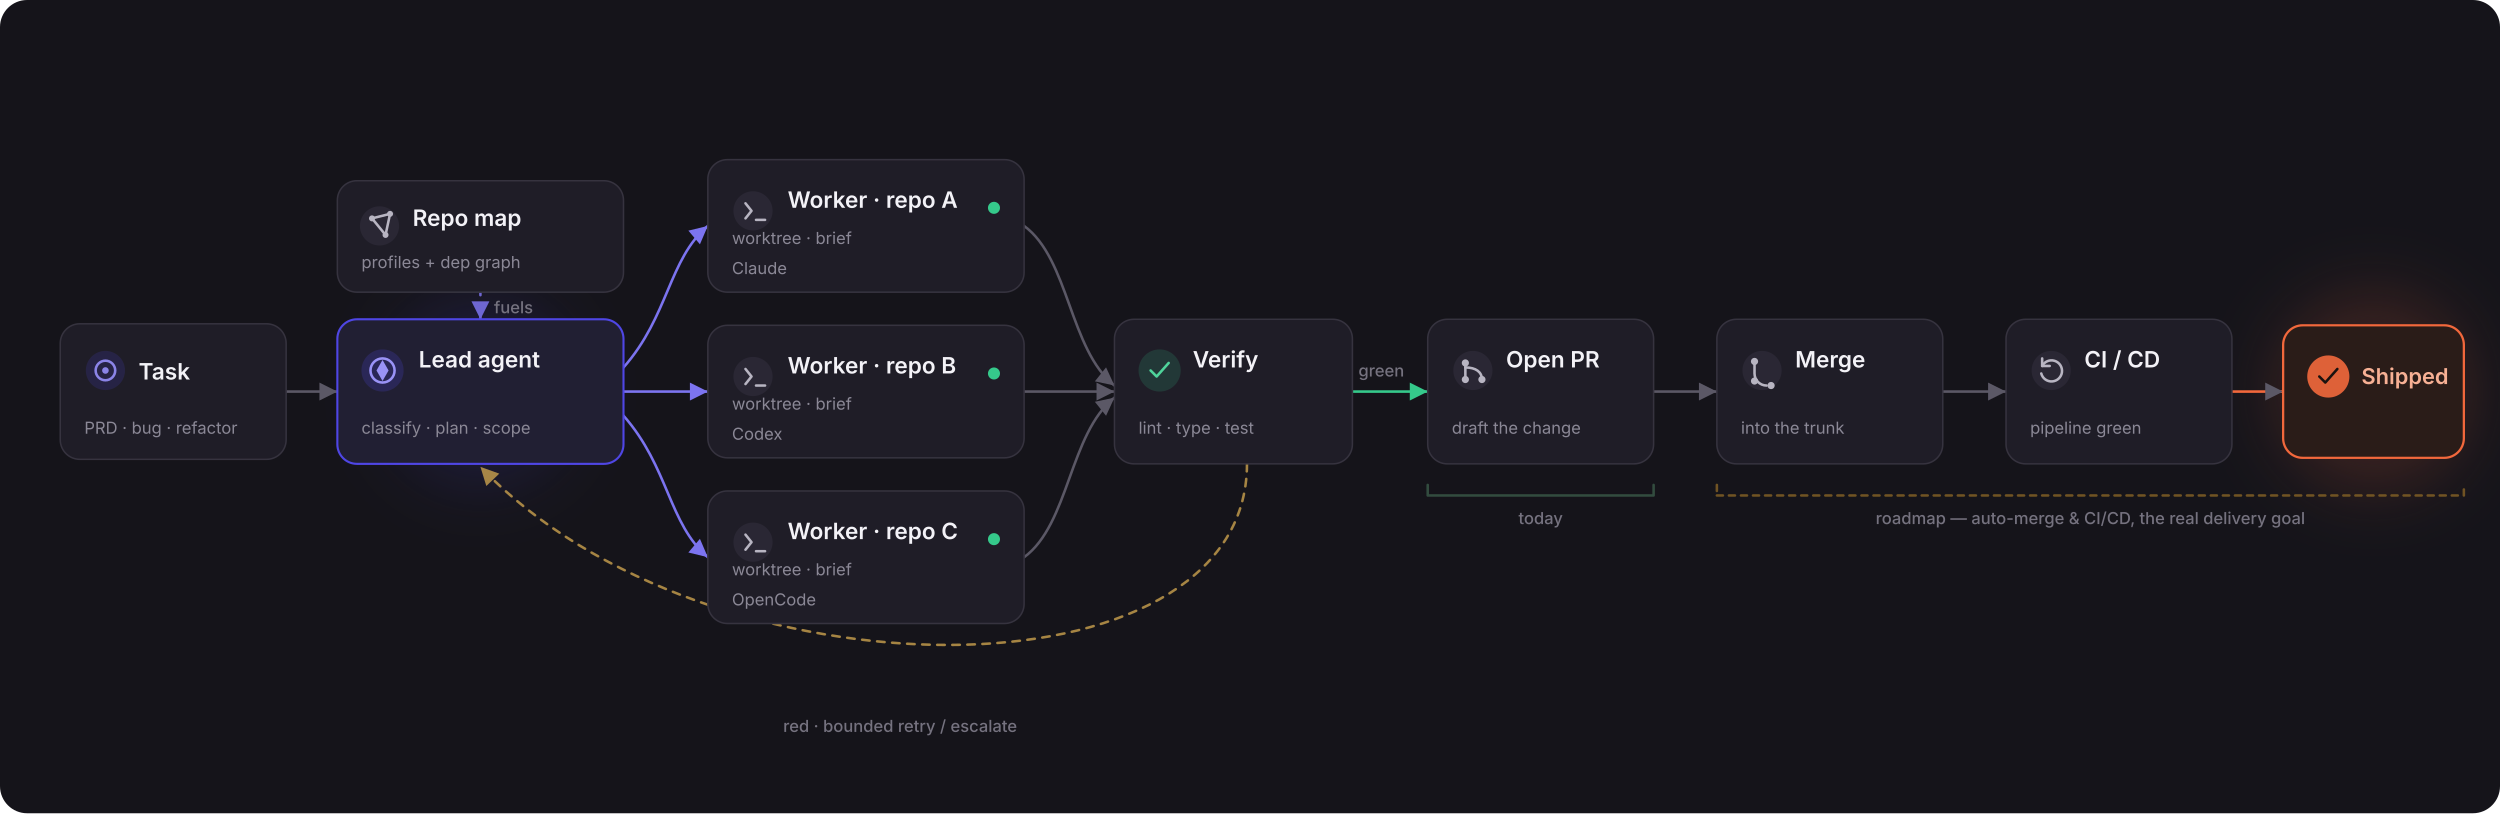
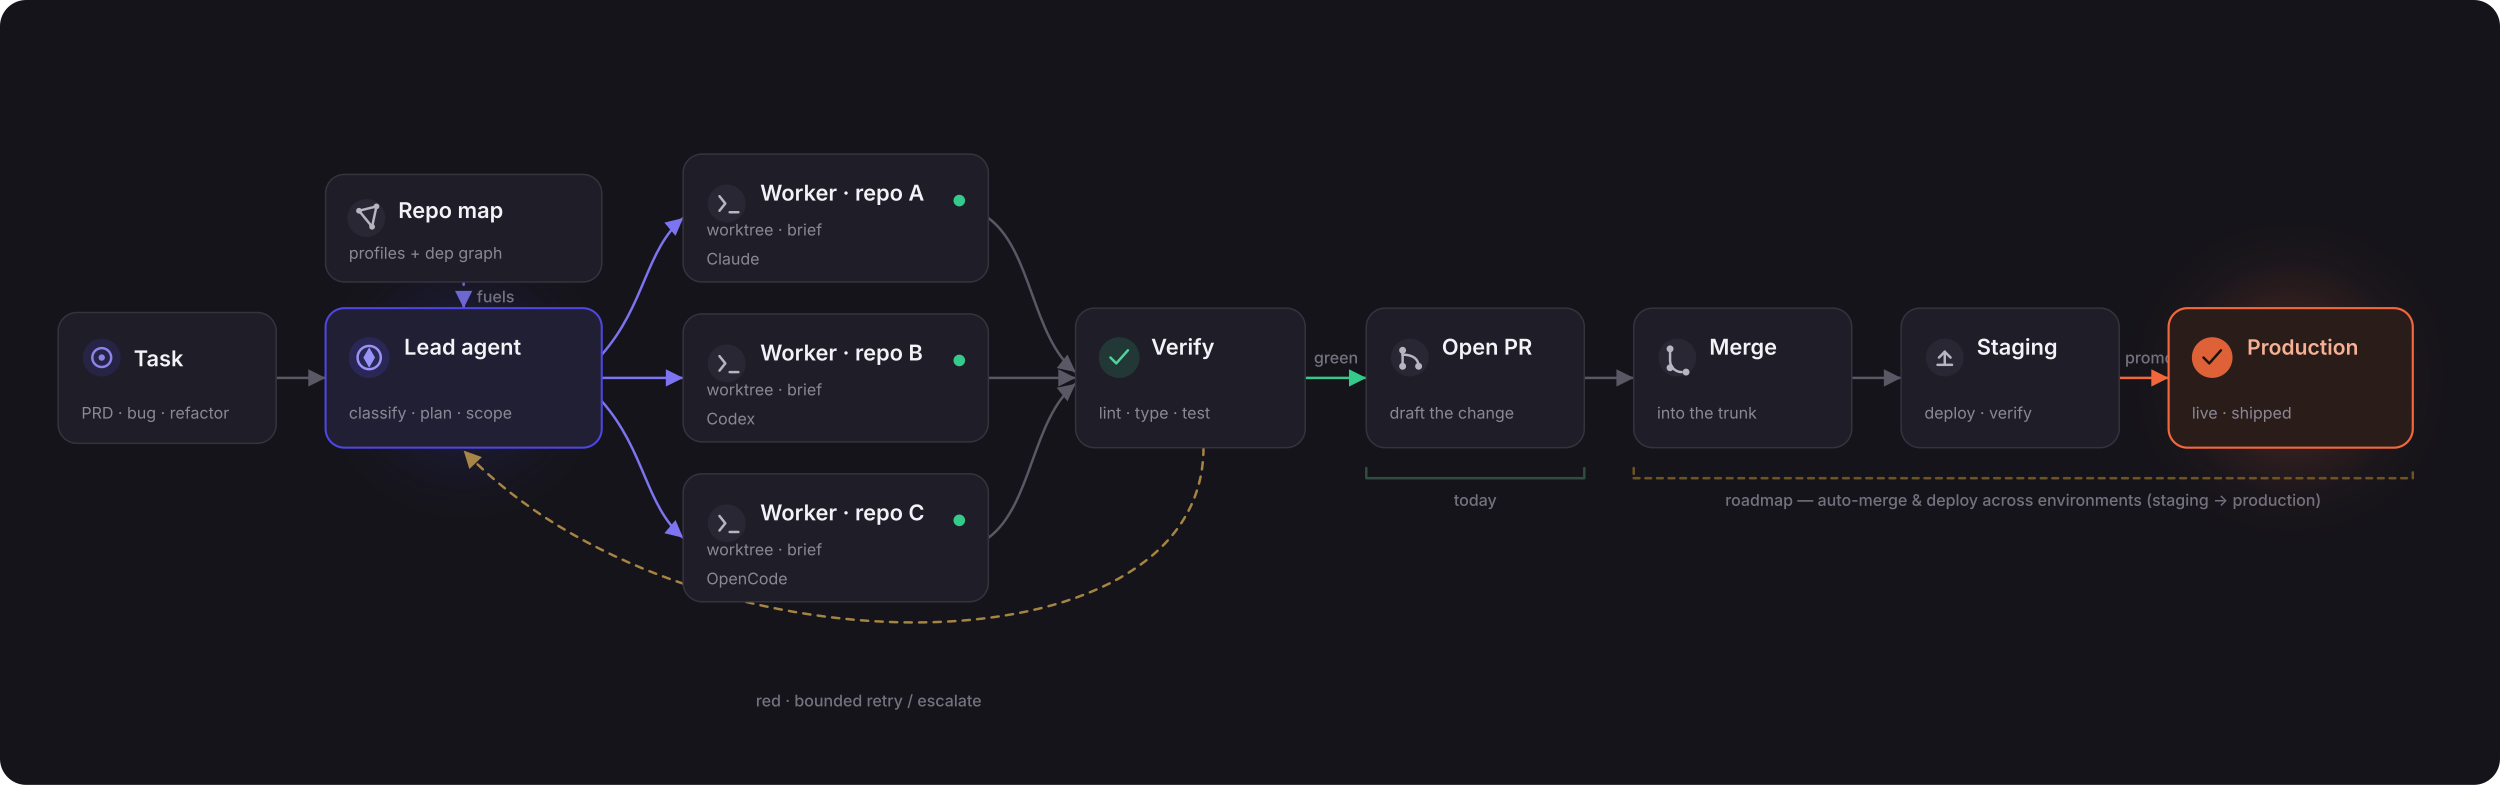
- <svg xmlns="http://www.w3.org/2000/svg" viewBox="0 0 1660 540" font-family="'Inter','SF Pro Display',-apple-system,'Segoe UI','PingFang SC','Noto Sans CJK SC',sans-serif">
+ <svg xmlns="http://www.w3.org/2000/svg" viewBox="0 0 1720 540" font-family="'Inter','SF Pro Display',-apple-system,'Segoe UI','PingFang SC','Noto Sans CJK SC',sans-serif">
  <defs>
    <marker id="arr" markerWidth="10" markerHeight="10" refX="7" refY="3.5" orient="auto">
      <path d="M0,0 L7,3.5 L0,7 z" fill="#5b5866" />
    </marker>
    <marker id="arrB" markerWidth="10" markerHeight="10" refX="7" refY="3.5" orient="auto">
      <path d="M0,0 L7,3.5 L0,7 z" fill="#7c74f0" />
    </marker>
    <marker id="arrG" markerWidth="10" markerHeight="10" refX="7" refY="3.5" orient="auto">
      <path d="M0,0 L7,3.5 L0,7 z" fill="#35c98b" />
    </marker>
    <marker id="arrA" markerWidth="10" markerHeight="10" refX="7" refY="3.5" orient="auto">
      <path d="M0,0 L7,3.5 L0,7 z" fill="#caa14e" />
    </marker>
+     <marker id="arrO" markerWidth="10" markerHeight="10" refX="7" refY="3.5" orient="auto">
+       <path d="M0,0 L7,3.5 L0,7 z" fill="#f2683c" />
+     </marker>
    <filter id="glow" x="-60%" y="-60%" width="220%" height="220%">
      <feGaussianBlur stdDeviation="22" />
    </filter>
    <style>
      .ttl{fill:#f3f2f7;font-size:15px;font-weight:600}
      .sub{fill:#8b8896;font-size:11px}
      .lbl{fill:#75727f;font-size:11px;font-weight:500}
      .node{fill:#1f1d27;stroke:#36333f;stroke-width:1}
      .gl{stroke-width:1.7;fill:none;stroke-linecap:round;stroke-linejoin:round}
    </style>
  </defs>
-   <rect x="0" y="0" width="1660" height="540" rx="18" fill="#15141a" />
+   <rect x="0" y="0" width="1720" height="540" rx="18" fill="#15141a" />
  <circle cx="319" cy="260" r="62" fill="#4f46e5" opacity="0.15" filter="url(#glow)" />
  <circle cx="1576" cy="260" r="66" fill="#f2683c" opacity="0.17" filter="url(#glow)" />
  <path class="gl" d="M190,260 H224" stroke="#5b5866" marker-end="url(#arr)" />
  <path class="gl" d="M319,194 V212" stroke="#7c74f0" stroke-dasharray="2 6" opacity=".85" marker-end="url(#arrB)" />
  <text class="lbl" x="328" y="208" fill="#8b84e8">fuels</text>
  <path class="gl" d="M414,244 C444,210 444,172 470,150" stroke="#7c74f0" marker-end="url(#arrB)" />
  <path class="gl" d="M414,260 H470" stroke="#7c74f0" marker-end="url(#arrB)" />
  <path class="gl" d="M414,276 C444,310 444,348 470,370" stroke="#7c74f0" marker-end="url(#arrB)" />
  <path class="gl" d="M680,150 C710,172 710,232 740,256" stroke="#5b5866" marker-end="url(#arr)" />
  <path class="gl" d="M680,260 H740" stroke="#5b5866" marker-end="url(#arr)" />
  <path class="gl" d="M680,370 C710,348 710,288 740,264" stroke="#5b5866" marker-end="url(#arr)" />
-   <path class="gl" d="M898,260 H948" stroke="#35c98b" marker-end="url(#arrG)" />
-   <text class="lbl" x="902" y="250" fill="#35c98b">green</text>
-   <path class="gl" d="M1098,260 H1140" stroke="#5b5866" marker-end="url(#arr)" />
-   <path class="gl" d="M1290,260 H1332" stroke="#5b5866" marker-end="url(#arr)" />
-   <path class="gl" d="M1482,260 H1516" stroke="#f2683c" marker-end="url(#arr)" />
+   <path class="gl" d="M898,260 H940" stroke="#35c98b" marker-end="url(#arrG)" />
+   <text class="lbl" x="904" y="250" fill="#35c98b">green</text>
+   <path class="gl" d="M1090,260 H1124" stroke="#5b5866" marker-end="url(#arr)" />
+   <path class="gl" d="M1274,260 H1308" stroke="#5b5866" marker-end="url(#arr)" />
+   <path class="gl" d="M1458,260 H1492" stroke="#f2683c" marker-end="url(#arrO)" />
+   <text class="lbl" x="1462" y="250" fill="#c98a5e">promote</text>
  <path class="gl" d="M828,308 C828,468 470,468 319,310" stroke="#caa14e" stroke-dasharray="5 5" opacity=".8" marker-end="url(#arrA)" />
  <text class="lbl" x="520" y="486" fill="#caa14e">red · bounded retry / escalate</text>
  <rect class="node" x="40" y="215" width="150" height="90" rx="13" />
  <circle cx="70" cy="246" r="13" fill="#4f46e5" opacity="0.16" />
  <circle cx="70" cy="246" r="6.5" fill="none" stroke="#8b84e8" class="gl" />
  <circle cx="70" cy="246" r="2.2" fill="#8b84e8" />
  <text class="ttl" x="92" y="252">Task</text>
  <text class="sub" x="56" y="288">PRD · bug · refactor</text>
  <rect class="node" x="224" y="120" width="190" height="74" rx="13" />
  <circle cx="252" cy="150" r="13" fill="#2a2734" />
  <g class="gl" stroke="#b8b5c2">
    <circle cx="247" cy="145" r="2" fill="#b8b5c2" stroke="none" />
    <circle cx="259" cy="142" r="2" fill="#b8b5c2" stroke="none" />
    <circle cx="256" cy="156" r="2" fill="#b8b5c2" stroke="none" />
    <path d="M247,145 L259,142 M259,142 L256,156 M247,145 L256,156" />
  </g>
  <text class="ttl" x="274" y="150" font-size="14">Repo map</text>
  <text class="sub" x="240" y="178">profiles + dep graph</text>
  <rect x="224" y="212" width="190" height="96" rx="13" fill="#211f33" stroke="#4f46e5" stroke-width="1.4" />
  <circle cx="254" cy="246" r="14" fill="#4f46e5" opacity="0.2" />
  <circle cx="254" cy="246" r="8" fill="none" stroke="#9a93f7" class="gl" />
  <path d="M254,239 L258,246 L254,253 L250,246 Z" fill="#9a93f7" />
  <text class="ttl" x="278" y="244">Lead agent</text>
  <text class="sub" x="240" y="288">classify · plan · scope</text>
  <g>
    <rect class="node" x="470" y="106" width="210" height="88" rx="13" />
    <circle cx="500" cy="140" r="13" fill="#2a2734" />
    <g class="gl" stroke="#b8b5c2">
      <path d="M495,135 l4,5 l-4,5" />
      <path d="M502,146 h6" />
    </g>
    <text class="ttl" x="523" y="138">Worker · repo A</text>
    <text class="sub" x="486" y="162">worktree · brief</text>
    <circle cx="660" cy="138" r="4" fill="#35c98b" />
    <text x="486" y="182" class="sub" fill="#6f6c79">Claude</text>
  </g>
  <g>
    <rect class="node" x="470" y="216" width="210" height="88" rx="13" />
    <circle cx="500" cy="250" r="13" fill="#2a2734" />
    <g class="gl" stroke="#b8b5c2">
      <path d="M495,245 l4,5 l-4,5" />
      <path d="M502,256 h6" />
    </g>
    <text class="ttl" x="523" y="248">Worker · repo B</text>
    <text class="sub" x="486" y="272">worktree · brief</text>
    <circle cx="660" cy="248" r="4" fill="#35c98b" />
    <text x="486" y="292" class="sub" fill="#6f6c79">Codex</text>
  </g>
  <g>
    <rect class="node" x="470" y="326" width="210" height="88" rx="13" />
    <circle cx="500" cy="360" r="13" fill="#2a2734" />
    <g class="gl" stroke="#b8b5c2">
      <path d="M495,355 l4,5 l-4,5" />
      <path d="M502,366 h6" />
    </g>
    <text class="ttl" x="523" y="358">Worker · repo C</text>
    <text class="sub" x="486" y="382">worktree · brief</text>
    <circle cx="660" cy="358" r="4" fill="#35c98b" />
    <text x="486" y="402" class="sub" fill="#6f6c79">OpenCode</text>
  </g>
  <rect class="node" x="740" y="212" width="158" height="96" rx="13" stroke="#3a5a48" />
  <circle cx="770" cy="246" r="14" fill="#35c98b" opacity="0.16" />
  <path class="gl" d="M764,246 l4,4 l8,-9" stroke="#4fd49b" />
  <text class="ttl" x="792" y="244" font-size="14">Verify</text>
  <text class="sub" x="756" y="288">lint · type · test</text>
-   <rect class="node" x="948" y="212" width="150" height="96" rx="13" />
-   <circle cx="978" cy="246" r="13" fill="#2a2734" />
+   <rect class="node" x="940" y="212" width="150" height="96" rx="13" />
+   <circle cx="970" cy="246" r="13" fill="#2a2734" />
  <g class="gl" stroke="#b8b5c2">
-     <circle cx="973" cy="241" r="2.4" fill="#b8b5c2" stroke="none" />
-     <circle cx="973" cy="252" r="2.4" fill="#b8b5c2" stroke="none" />
-     <path d="M973,243 v7" />
-     <path d="M973,244 C980,244 984,247 984,252" />
-     <circle cx="984" cy="252" r="2.4" fill="#b8b5c2" stroke="none" />
+     <circle cx="965" cy="241" r="2.4" fill="#b8b5c2" stroke="none" />
+     <circle cx="965" cy="252" r="2.4" fill="#b8b5c2" stroke="none" />
+     <path d="M965,243 v7" />
+     <path d="M965,244 C972,244 976,247 976,252" />
+     <circle cx="976" cy="252" r="2.4" fill="#b8b5c2" stroke="none" />
  </g>
-   <text class="ttl" x="1000" y="244" font-size="14">Open PR</text>
-   <text class="sub" x="964" y="288">draft the change</text>
-   <rect class="node" x="1140" y="212" width="150" height="96" rx="13" />
-   <circle cx="1170" cy="246" r="13" fill="#2a2734" />
+   <text class="ttl" x="992" y="244" font-size="14">Open PR</text>
+   <text class="sub" x="956" y="288">draft the change</text>
+   <rect class="node" x="1124" y="212" width="150" height="96" rx="13" />
+   <circle cx="1154" cy="246" r="13" fill="#2a2734" />
  <g class="gl" stroke="#b8b5c2">
-     <circle cx="1165" cy="240" r="2.4" fill="#b8b5c2" stroke="none" />
-     <path d="M1165,242 v6 a8,8 0 0 0 8,8" />
-     <circle cx="1165" cy="253" r="2.4" fill="#b8b5c2" stroke="none" />
-     <circle cx="1176" cy="256" r="2.4" fill="#b8b5c2" stroke="none" />
+     <circle cx="1149" cy="240" r="2.4" fill="#b8b5c2" stroke="none" />
+     <path d="M1149,242 v6 a8,8 0 0 0 8,8" />
+     <circle cx="1149" cy="253" r="2.4" fill="#b8b5c2" stroke="none" />
+     <circle cx="1160" cy="256" r="2.4" fill="#b8b5c2" stroke="none" />
  </g>
-   <text class="ttl" x="1192" y="244" font-size="14">Merge</text>
-   <text class="sub" x="1156" y="288">into the trunk</text>
-   <rect class="node" x="1332" y="212" width="150" height="96" rx="13" />
-   <circle cx="1362" cy="246" r="13" fill="#2a2734" />
+   <text class="ttl" x="1176" y="244" font-size="14">Merge</text>
+   <text class="sub" x="1140" y="288">into the trunk</text>
+   <rect class="node" x="1308" y="212" width="150" height="96" rx="13" />
+   <circle cx="1338" cy="246" r="13" fill="#2a2734" />
  <g class="gl" stroke="#b8b5c2">
-     <path d="M1356,243 a7,7 0 1 1 -0.6,5" />
-     <path d="M1356,238 v5 h5" />
+     <path d="M1333,251 h10" />
+     <path d="M1338,251 v-9" />
+     <path d="M1334,246 l4,-4 l4,4" />
  </g>
-   <text class="ttl" x="1384" y="244" font-size="14">CI / CD</text>
-   <text class="sub" x="1348" y="288">pipeline green</text>
-   <rect x="1516" y="216" width="120" height="88" rx="13" fill="#2a1c18" stroke="#f2683c" stroke-width="1.5" />
-   <circle cx="1546" cy="250" r="14" fill="#f2683c" opacity="0.9" />
-   <path class="gl" d="M1540,250 l4,4 l8,-9" stroke="#1a120f" stroke-width="2.1" />
-   <text x="1568" y="255" fill="#f7b094" font-size="14.5" font-weight="600">Shipped</text>
-   <path class="gl" d="M948,322 v7 M948,329 H1098 M1098,329 v-7" stroke="#3a5a48" stroke-width="1.2" opacity=".8" />
-   <text class="lbl" x="1023" y="348" fill="#5fbf92" text-anchor="middle">today</text>
-   <path class="gl" d="M1140,322 v7 M1140,329 H1636 M1636,329 v-7" stroke="#7a5a24" stroke-width="1.2" stroke-dasharray="4 4" opacity=".9" />
-   <text class="lbl" x="1388" y="348" fill="#caa14e" text-anchor="middle">roadmap — auto-merge &amp; CI/CD, the real delivery goal</text>
+   <text class="ttl" x="1360" y="244" font-size="14">Staging</text>
+   <text class="sub" x="1324" y="288">deploy · verify</text>
+   <rect x="1492" y="212" width="168" height="96" rx="13" fill="#2a1c18" stroke="#f2683c" stroke-width="1.5" />
+   <circle cx="1522" cy="246" r="14" fill="#f2683c" opacity="0.9" />
+   <path class="gl" d="M1516,246 l4,4 l8,-9" stroke="#1a120f" stroke-width="2.1" />
+   <text x="1546" y="244" fill="#f7b094" font-size="14.5" font-weight="600">Production</text>
+   <text class="sub" x="1508" y="288" fill="#bd8f74">live · shipped</text>
+   <path class="gl" d="M940,322 v7 M940,329 H1090 M1090,329 v-7" stroke="#3a5a48" stroke-width="1.2" opacity=".8" />
+   <text class="lbl" x="1015" y="348" fill="#5fbf92" text-anchor="middle">today</text>
+   <path class="gl" d="M1124,322 v7 M1124,329 H1660 M1660,329 v-7" stroke="#7a5a24" stroke-width="1.2" stroke-dasharray="4 4" opacity=".9" />
+   <text class="lbl" x="1392" y="348" fill="#caa14e" text-anchor="middle">roadmap — auto-merge &amp; deploy across environments (staging → production)</text>
</svg>
